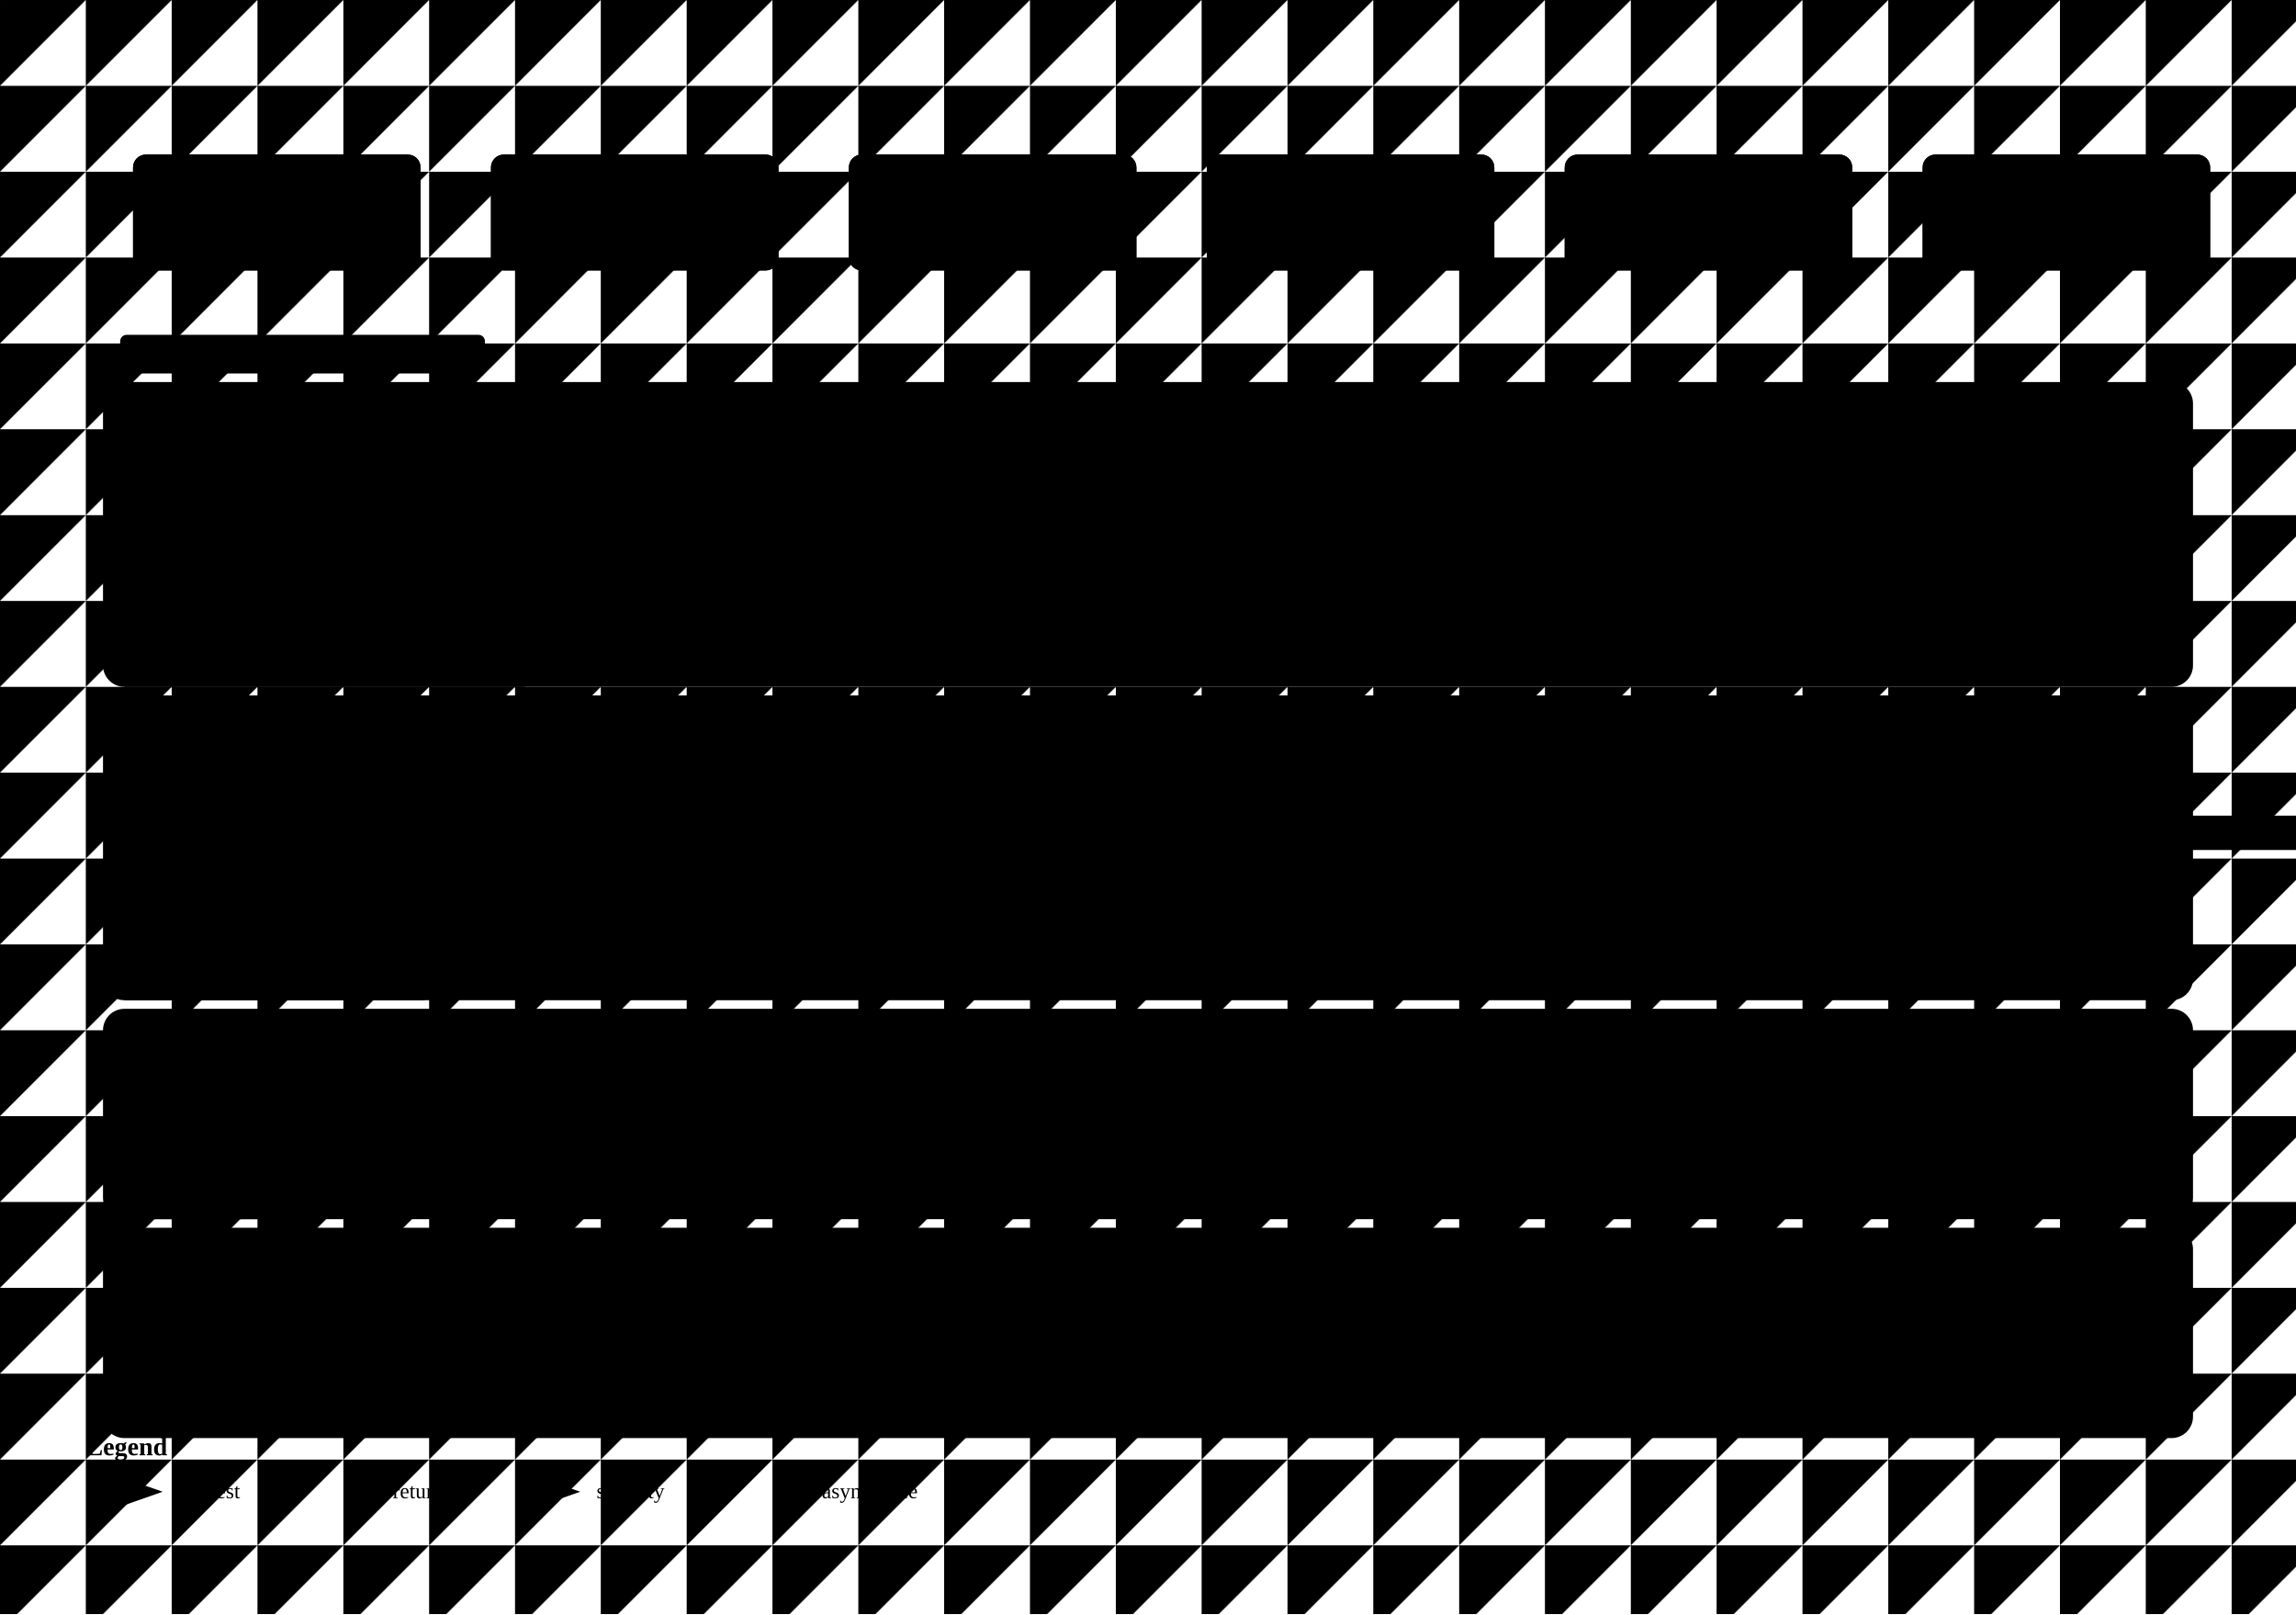
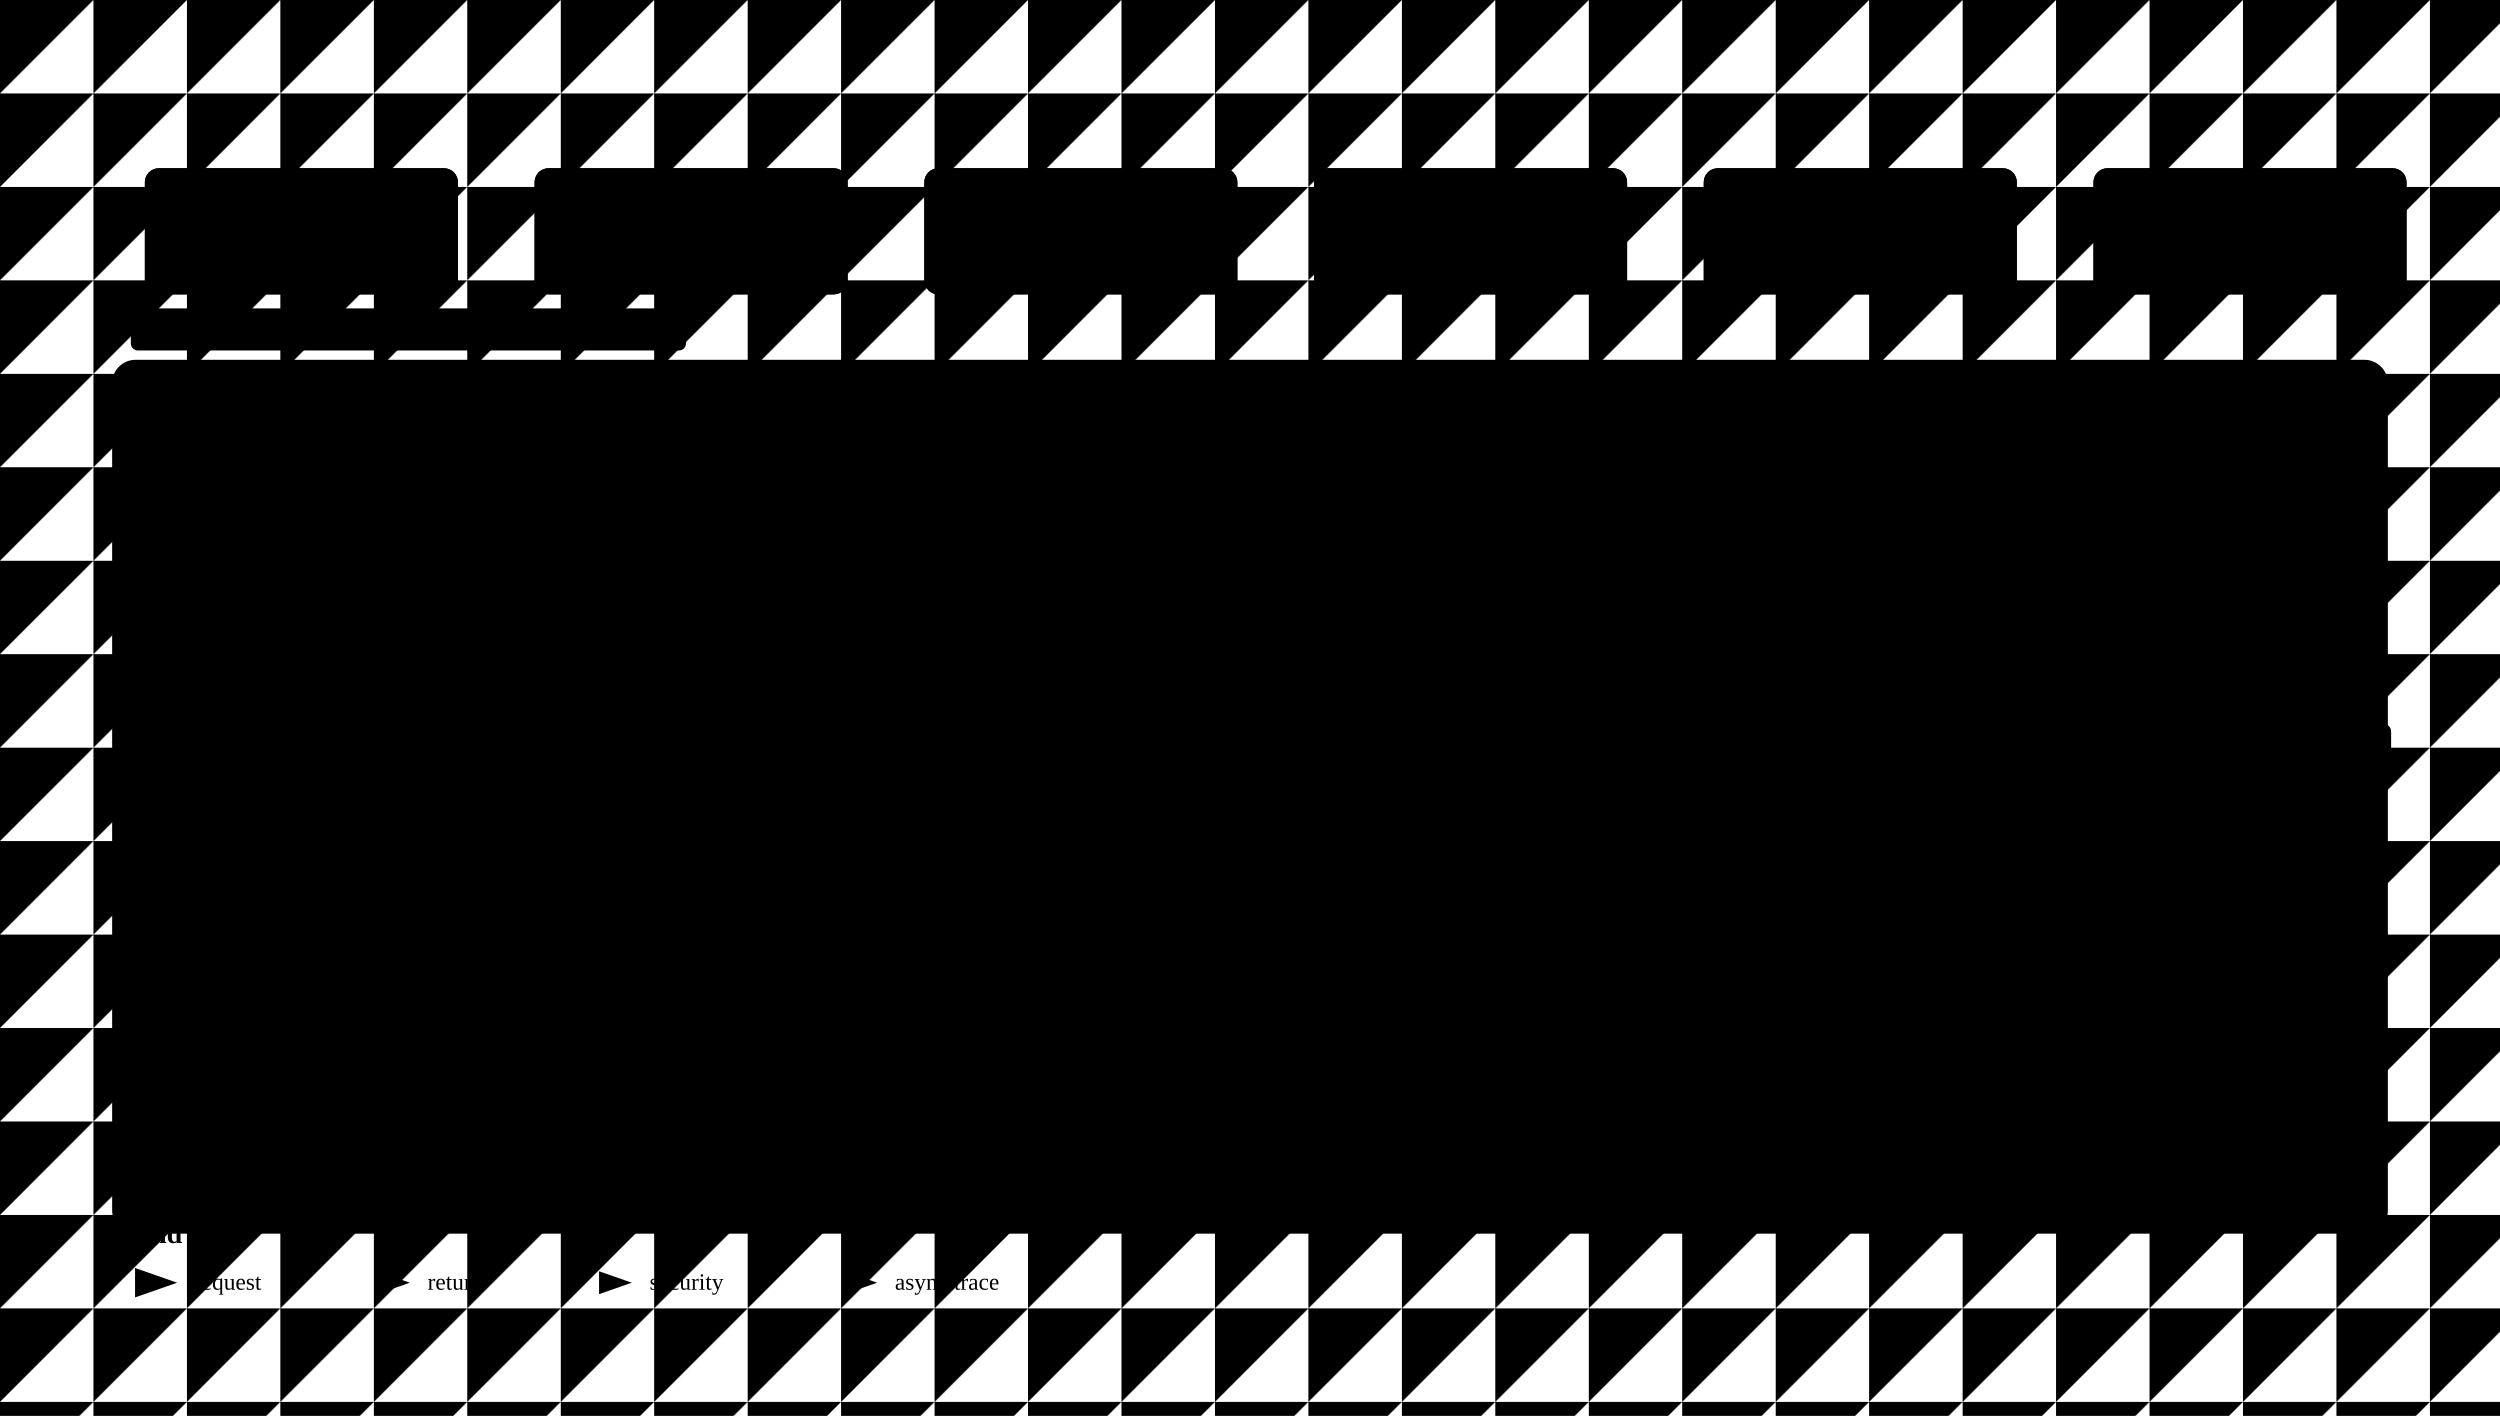
- <svg class="archify" preserveAspectRatio="xMidYMid meet" viewBox="0 0 1070 752" role="img" lang="en" aria-labelledby="seq-lifecycle-observation-archify-diagram-title seq-lifecycle-observation-archify-diagram-description">
+ <svg class="archify" preserveAspectRatio="xMidYMid meet" viewBox="0 0 1070 606" role="img" lang="en" aria-labelledby="seq-lifecycle-observation-archify-diagram-title seq-lifecycle-observation-archify-diagram-description">
  <defs>
    <marker id="seq-lifecycle-observation-arrowhead" markerWidth="10" markerHeight="7" refX="9" refY="3.5" orient="auto">
      <polygon points="0 0, 10 3.5, 0 7" class="m-default" />
    </marker>
    <marker id="seq-lifecycle-observation-arrowhead-emphasis" markerWidth="10" markerHeight="7" refX="9" refY="3.5" orient="auto">
      <polygon points="0 0, 10 3.5, 0 7" class="m-emphasis" />
    </marker>
    <marker id="seq-lifecycle-observation-arrowhead-security" markerWidth="10" markerHeight="7" refX="9" refY="3.5" orient="auto">
      <polygon points="0 0, 10 3.5, 0 7" class="m-security" />
    </marker>
    <marker id="seq-lifecycle-observation-arrowhead-dashed" markerWidth="10" markerHeight="7" refX="9" refY="3.5" orient="auto">
      <polygon points="0 0, 10 3.5, 0 7" class="m-dashed" />
    </marker>
    <pattern id="seq-lifecycle-observation-grid" width="40" height="40" patternUnits="userSpaceOnUse">
      <path d="M 40 0 L 0 0 0 40" class="c-grid" stroke-width="0.5" />
    </pattern>
  </defs>
  <rect width="100%" height="100%" fill="url(#seq-lifecycle-observation-grid)" />
-   <rect data-graph-role="structural-frame" data-composition-frame-kind="segment" data-composition-frame-id="seq-lifecycle-observation-0" x="48" y="178" width="974" height="142" rx="10" class="c-lane" stroke-width="1" />
-   <rect data-graph-role="structural-frame" data-composition-frame-kind="segment" data-composition-frame-id="seq-lifecycle-observation-1" x="48" y="324" width="974" height="142" rx="10" class="c-lane" stroke-width="1" />
-   <rect data-graph-role="structural-frame" data-composition-frame-kind="segment" data-composition-frame-id="seq-lifecycle-observation-2" x="48" y="470" width="974" height="98" rx="10" class="c-lane" stroke-width="1" />
-   <rect data-graph-role="structural-frame" data-composition-frame-kind="segment" data-composition-frame-id="seq-lifecycle-observation-3" x="48" y="572" width="974" height="98" rx="10" class="c-lane" stroke-width="1" />
-   <path d="M 129 142 L 129 687" class="a-default" stroke-width="0.8" stroke-dasharray="3,7" />
-   <path d="M 295.8 142 L 295.8 687" class="a-default" stroke-width="0.8" stroke-dasharray="3,7" />
-   <path d="M 462.6 142 L 462.6 687" class="a-default" stroke-width="0.8" stroke-dasharray="3,7" />
-   <path d="M 629.4 142 L 629.4 687" class="a-default" stroke-width="0.8" stroke-dasharray="3,7" />
-   <path d="M 796.2 142 L 796.2 687" class="a-default" stroke-width="0.8" stroke-dasharray="3,7" />
-   <path d="M 963 142 L 963 687" class="a-default" stroke-width="0.8" stroke-dasharray="3,7" />
+   <rect data-graph-role="structural-frame" data-composition-frame-kind="segment" data-composition-frame-id="seq-lifecycle-observation-0" x="48" y="154" width="974" height="374" rx="10" class="c-lane" stroke-width="1" />
+   <path d="M 129 142 L 129 541" class="a-default" stroke-width="0.8" stroke-dasharray="3,7" />
+   <path d="M 295.8 142 L 295.8 541" class="a-default" stroke-width="0.8" stroke-dasharray="3,7" />
+   <path d="M 462.6 142 L 462.6 541" class="a-default" stroke-width="0.8" stroke-dasharray="3,7" />
+   <path d="M 629.4 142 L 629.4 541" class="a-default" stroke-width="0.8" stroke-dasharray="3,7" />
+   <path d="M 796.2 142 L 796.2 541" class="a-default" stroke-width="0.8" stroke-dasharray="3,7" />
+   <path d="M 963 142 L 963 541" class="a-default" stroke-width="0.8" stroke-dasharray="3,7" />
  <g data-edge-from="provider" data-edge-to="emitter" data-edge-label="lifecycle event (turn end, attention, notice)" data-edge-key="0">
-     <path data-composition-edge-from="provider" data-composition-edge-to="emitter" data-composition-points="136,210;288.8,210" d="M 136 210 L 288.8 210" class="a-emphasis" stroke-width="1.8" marker-end="url(#seq-lifecycle-observation-arrowhead-emphasis)" />
+     <path data-composition-edge-from="provider" data-composition-edge-to="emitter" data-composition-points="136,186;288.8,186" d="M 136 186 L 288.8 186" class="a-emphasis" stroke-width="1.8" marker-end="url(#seq-lifecycle-observation-arrowhead-emphasis)" />
    <g data-detail="context">
-       <rect x="89.4" y="190" width="246" height="16" rx="3" class="c-mask" />
-       <text x="212.4" y="200" class="t-backend" font-size="9" text-anchor="middle">lifecycle event (turn end, attention, notice)</text>
+       <rect x="89.4" y="166" width="246" height="16" rx="3" class="c-mask" />
+       <text x="212.4" y="176" class="t-backend" font-size="9" text-anchor="middle">lifecycle event (turn end, attention, notice)</text>
    </g>
  </g>
  <g data-edge-from="emitter" data-edge-to="core" data-edge-label="submit allowlisted metadata + neutral IDs" data-edge-key="1">
-     <path data-composition-edge-from="emitter" data-composition-edge-to="core" data-composition-points="302.8,254;455.6,254" d="M 302.8 254 L 455.6 254" class="a-emphasis" stroke-width="1.8" marker-end="url(#seq-lifecycle-observation-arrowhead-emphasis)" />
+     <path data-composition-edge-from="emitter" data-composition-edge-to="core" data-composition-points="302.8,222;455.6,222" d="M 302.8 222 L 455.6 222" class="a-emphasis" stroke-width="1.8" marker-end="url(#seq-lifecycle-observation-arrowhead-emphasis)" />
    <g data-detail="context">
-       <rect x="266.6" y="234" width="225.2" height="16" rx="3" class="c-mask" />
-       <text x="379.2" y="244" class="t-backend" font-size="9" text-anchor="middle">submit allowlisted metadata + neutral IDs</text>
+       <rect x="266.6" y="202" width="225.2" height="16" rx="3" class="c-mask" />
+       <text x="379.2" y="212" class="t-backend" font-size="9" text-anchor="middle">submit allowlisted metadata + neutral IDs</text>
    </g>
-     <text data-detail="fine" x="314.8" y="272" class="t-dim" font-size="7">prompts, transcripts, tool content and titles are excluded</text>
+     <text data-detail="fine" x="314.8" y="240" class="t-dim" font-size="7">prompts, transcripts, tool content and titles are excluded</text>
  </g>
  <g data-edge-from="emitter" data-edge-to="provider" data-edge-label="return within bound (even if core is down)" data-edge-key="2">
-     <path data-composition-edge-from="emitter" data-composition-edge-to="provider" data-composition-points="288.8,298;136,298" d="M 288.8 298 L 136 298" class="a-default" stroke-width="1.4" stroke-dasharray="3,5" marker-end="url(#seq-lifecycle-observation-arrowhead)" />
+     <path data-composition-edge-from="emitter" data-composition-edge-to="provider" data-composition-points="288.8,258;136,258" d="M 288.8 258 L 136 258" class="a-default" stroke-width="1.4" stroke-dasharray="3,5" marker-end="url(#seq-lifecycle-observation-arrowhead)" />
    <g data-detail="context">
-       <rect x="97.2" y="278" width="230.4" height="16" rx="3" class="c-mask" />
-       <text x="212.4" y="288" class="t-muted" font-size="9" text-anchor="middle">return within bound (even if core is down)</text>
+       <rect x="97.2" y="238" width="230.4" height="16" rx="3" class="c-mask" />
+       <text x="212.4" y="248" class="t-muted" font-size="9" text-anchor="middle">return within bound (even if core is down)</text>
    </g>
  </g>
-   <g data-edge-from="core" data-edge-to="controller" data-edge-label="change event, revision N (activity · attention · notice · freshness)" data-edge-key="3">
-     <path data-composition-edge-from="core" data-composition-edge-to="controller" data-composition-points="469.6,356;789.2,356" d="M 469.6 356 L 789.2 356" class="a-emphasis" stroke-width="1.8" marker-end="url(#seq-lifecycle-observation-arrowhead-emphasis)" />
+   <g data-edge-from="core" data-edge-to="controller" data-edge-label="revision N notification; consumer reads current snapshot" data-edge-key="3">
+     <path data-composition-edge-from="core" data-composition-edge-to="controller" data-composition-points="469.6,294;789.2,294" d="M 469.6 294 L 789.2 294" class="a-emphasis" stroke-width="1.8" marker-end="url(#seq-lifecycle-observation-arrowhead-emphasis)" />
    <g data-detail="context">
-       <rect x="446.6" y="336" width="365.6" height="16" rx="3" class="c-mask" />
-       <text x="629.4" y="346" class="t-backend" font-size="9" text-anchor="middle">change event, revision N (activity · attention · notice · freshness)</text>
+       <rect x="477.8" y="274" width="303.2" height="16" rx="3" class="c-mask" />
+       <text x="629.4" y="284" class="t-backend" font-size="9" text-anchor="middle">revision N notification; consumer reads current snapshot</text>
    </g>
  </g>
-   <g data-edge-from="controller" data-edge-to="device" data-edge-label="render for native mode; queue writes only if generation g is still current" data-edge-key="4">
-     <path data-composition-edge-from="controller" data-composition-edge-to="device" data-composition-points="803.2,400;956,400" d="M 803.2 400 L 956 400" class="a-emphasis" stroke-width="1.8" marker-end="url(#seq-lifecycle-observation-arrowhead-emphasis)" />
+   <g data-edge-from="controller" data-edge-to="device" data-edge-label="mode + ownership; render; check generation g at write" data-edge-key="4">
+     <path data-composition-edge-from="controller" data-composition-edge-to="device" data-composition-points="803.2,330;956,330" d="M 803.2 330 L 956 330" class="a-emphasis" stroke-width="1.8" marker-end="url(#seq-lifecycle-observation-arrowhead-emphasis)" />
    <g data-detail="context">
-       <rect x="681.2" y="380" width="396.8" height="16" rx="3" class="c-mask" />
-       <text x="879.6" y="390" class="t-backend" font-size="9" text-anchor="middle">render for native mode; queue writes only if generation g is still current</text>
+       <rect x="735.8" y="310" width="287.6" height="16" rx="3" class="c-mask" />
+       <text x="879.6" y="320" class="t-backend" font-size="9" text-anchor="middle">mode + ownership; render; check generation g at write</text>
    </g>
-     <text data-detail="fine" x="815.2" y="418" class="t-dim" font-size="7">skipped while Media/Free or an external owner holds the device</text>
+     <text data-detail="fine" x="815.2" y="348" class="t-dim" font-size="7">skipped while Media/Free or an external owner holds the device</text>
  </g>
  <g data-edge-from="device" data-edge-to="controller" data-edge-label="sent (transport only, not optical proof)" data-edge-key="5">
-     <path data-composition-edge-from="device" data-composition-edge-to="controller" data-composition-points="956,444;803.2,444" d="M 956 444 L 803.2 444" class="a-default" stroke-width="1.4" stroke-dasharray="3,5" marker-end="url(#seq-lifecycle-observation-arrowhead)" />
+     <path data-composition-edge-from="device" data-composition-edge-to="controller" data-composition-points="956,366;803.2,366" d="M 956 366 L 803.2 366" class="a-default" stroke-width="1.4" stroke-dasharray="3,5" marker-end="url(#seq-lifecycle-observation-arrowhead)" />
    <g data-detail="context">
-       <rect x="769.6" y="424" width="220" height="16" rx="3" class="c-mask" />
-       <text x="879.6" y="434" class="t-muted" font-size="9" text-anchor="middle">sent (transport only, not optical proof)</text>
+       <rect x="769.6" y="346" width="220" height="16" rx="3" class="c-mask" />
+       <text x="879.6" y="356" class="t-muted" font-size="9" text-anchor="middle">sent (transport only, not optical proof)</text>
    </g>
  </g>
  <g data-edge-from="controller" data-edge-to="core" data-edge-label="read with expired cursor" data-edge-key="6">
-     <path data-composition-edge-from="controller" data-composition-edge-to="core" data-composition-points="789.2,502;469.6,502" d="M 789.2 502 L 469.6 502" class="a-dashed" stroke-width="1.4" marker-end="url(#seq-lifecycle-observation-arrowhead-dashed)" />
+     <path data-composition-edge-from="controller" data-composition-edge-to="core" data-composition-points="789.2,402;469.6,402" d="M 789.2 402 L 469.6 402" class="a-dashed" stroke-width="1.4" marker-end="url(#seq-lifecycle-observation-arrowhead-dashed)" />
    <g data-detail="context">
-       <rect x="561" y="482" width="136.8" height="16" rx="3" class="c-mask" />
-       <text x="629.4" y="492" class="t-messagebus" font-size="9" text-anchor="middle">read with expired cursor</text>
+       <rect x="561" y="382" width="136.8" height="16" rx="3" class="c-mask" />
+       <text x="629.4" y="392" class="t-messagebus" font-size="9" text-anchor="middle">read with expired cursor</text>
    </g>
  </g>
  <g data-edge-from="core" data-edge-to="controller" data-edge-label="resync: authoritative snapshot, no replayed effects" data-edge-key="7">
-     <path data-composition-edge-from="core" data-composition-edge-to="controller" data-composition-points="469.6,546;789.2,546" d="M 469.6 546 L 789.2 546" class="a-default" stroke-width="1.4" stroke-dasharray="3,5" marker-end="url(#seq-lifecycle-observation-arrowhead)" />
+     <path data-composition-edge-from="core" data-composition-edge-to="controller" data-composition-points="469.6,438;789.2,438" d="M 469.6 438 L 789.2 438" class="a-default" stroke-width="1.4" stroke-dasharray="3,5" marker-end="url(#seq-lifecycle-observation-arrowhead)" />
    <g data-detail="context">
-       <rect x="490.8" y="526" width="277.2" height="16" rx="3" class="c-mask" />
-       <text x="629.4" y="536" class="t-muted" font-size="9" text-anchor="middle">resync: authoritative snapshot, no replayed effects</text>
+       <rect x="490.8" y="418" width="277.2" height="16" rx="3" class="c-mask" />
+       <text x="629.4" y="428" class="t-muted" font-size="9" text-anchor="middle">resync: authoritative snapshot, no replayed effects</text>
    </g>
  </g>
  <g data-edge-from="user" data-edge-to="core" data-edge-label="acknowledge notice" data-edge-key="8">
-     <path data-composition-edge-from="user" data-composition-edge-to="core" data-composition-points="622.4000000000001,604;469.6,604" d="M 622.4 604 L 469.6 604" class="a-security" stroke-width="1.4" marker-end="url(#seq-lifecycle-observation-arrowhead-security)" />
+     <path data-composition-edge-from="user" data-composition-edge-to="core" data-composition-points="622.4000000000001,474;469.6,474" d="M 622.4 474 L 469.6 474" class="a-security" stroke-width="1.4" marker-end="url(#seq-lifecycle-observation-arrowhead-security)" />
    <g data-detail="context">
-       <rect x="493.2" y="584" width="105.6" height="16" rx="3" class="c-mask" />
-       <text x="546" y="594" class="t-security" font-size="9" text-anchor="middle">acknowledge notice</text>
+       <rect x="493.2" y="454" width="105.6" height="16" rx="3" class="c-mask" />
+       <text x="546" y="464" class="t-security" font-size="9" text-anchor="middle">acknowledge notice</text>
    </g>
  </g>
-   <g data-edge-from="core" data-edge-to="controller" data-edge-label="revision N+1: notice cleared (owner state, not a read receipt)" data-edge-key="9">
-     <path data-composition-edge-from="core" data-composition-edge-to="controller" data-composition-points="469.6,648;789.2,648" d="M 469.6 648 L 789.2 648" class="a-emphasis" stroke-width="1.8" marker-end="url(#seq-lifecycle-observation-arrowhead-emphasis)" />
+   <g data-edge-from="core" data-edge-to="controller" data-edge-label="revision N+1: notice acknowledged for the selected consumer" data-edge-key="9">
+     <path data-composition-edge-from="core" data-composition-edge-to="controller" data-composition-points="469.6,510;789.2,510" d="M 469.6 510 L 789.2 510" class="a-emphasis" stroke-width="1.8" marker-end="url(#seq-lifecycle-observation-arrowhead-emphasis)" />
    <g data-detail="context">
-       <rect x="462.2" y="628" width="334.4" height="16" rx="3" class="c-mask" />
-       <text x="629.4" y="638" class="t-backend" font-size="9" text-anchor="middle">revision N+1: notice cleared (owner state, not a read receipt)</text>
+       <rect x="470" y="490" width="318.8" height="16" rx="3" class="c-mask" />
+       <text x="629.4" y="500" class="t-backend" font-size="9" text-anchor="middle">revision N+1: notice acknowledged for the selected consumer</text>
    </g>
  </g>
  <g data-graph-role="segment-label" data-segment-id="seq-lifecycle-observation-0">
-     <rect x="56" y="156" width="170" height="18" rx="3" class="c-mask" />
-     <text x="62" y="169" class="t-dim" font-size="9" font-weight="600">Qualified signal, bounded hook</text>
-   </g>
-   <g data-graph-role="segment-label" data-segment-id="seq-lifecycle-observation-1">
-     <rect x="56" y="302" width="190.8" height="18" rx="3" class="c-mask" />
-     <text x="62" y="315" class="t-dim" font-size="9" font-weight="600">Shared interpretation and delivery</text>
-   </g>
-   <g data-graph-role="segment-label" data-segment-id="seq-lifecycle-observation-2">
-     <rect x="56" y="448" width="144" height="18" rx="3" class="c-mask" />
-     <text x="62" y="461" class="t-dim" font-size="9" font-weight="600">Stale cursor or reconnect</text>
-   </g>
-   <g data-graph-role="segment-label" data-segment-id="seq-lifecycle-observation-3">
-     <rect x="56" y="550" width="86.8" height="18" rx="3" class="c-mask" />
-     <text x="62" y="563" class="t-dim" font-size="9" font-weight="600">Acknowledgment</text>
+     <rect x="56" y="132" width="237.6" height="18" rx="3" class="c-mask" />
+     <text x="62" y="145" class="t-dim" font-size="9" font-weight="600">Observation, state and planned presentation</text>
  </g>
  <g id="seq-lifecycle-observation-node-provider" data-node-id="seq-lifecycle-observation-provider" data-node-label="Agent provider" tabindex="0" role="button" aria-label="Focus Agent provider, hook in Codex/Claude, Sequence participant" aria-pressed="false" data-node-kind="external" data-node-sublabel="hook in Codex/Claude" data-node-context="Sequence participant">
    <rect x="62" y="72" width="134" height="54" rx="6" class="c-mask" />
    <rect x="62" y="72" width="134" height="54" rx="6" class="c-external" stroke-width="1.5" />
    <g aria-hidden="true" data-semantic-sigil="external" class="semantic-sigil s-external" transform="translate(68 78) scale(0.6875)">
      <rect x="2.5" y="5" width="8.5" height="8" rx="1.5" />
      <path d="M8 2.5h5.5V8M13.5 2.5 7.5 8.5" />
    </g>
    <text data-node-label="" data-detail-anchor="" x="129" y="94" class="t-primary" font-size="11" font-weight="600" text-anchor="middle">Agent provider</text>
    <text data-detail="context" x="129" y="111" class="t-muted" font-size="7" text-anchor="middle">hook in Codex/Claude</text>
  </g>
  <g id="seq-lifecycle-observation-node-emitter" data-node-id="seq-lifecycle-observation-emitter" data-node-label="Bounded emitter" tabindex="0" role="button" aria-label="Focus Bounded emitter, privacy filter, Sequence participant" aria-pressed="false" data-node-kind="security" data-node-sublabel="privacy filter" data-node-context="Sequence participant">
    <rect x="228.8" y="72" width="134" height="54" rx="6" class="c-mask" />
    <rect x="228.8" y="72" width="134" height="54" rx="6" class="c-security" stroke-width="1.5" />
    <g aria-hidden="true" data-semantic-sigil="security" class="semantic-sigil s-security" transform="translate(234.8 78) scale(0.6875)">
      <path d="M8 2.2 13 4v3.5c0 3.1-1.8 5.4-5 6.5-3.2-1.1-5-3.4-5-6.5V4Z" />
      <path d="m5.8 8 1.5 1.5 3-3" />
    </g>
    <text data-node-label="" data-detail-anchor="" x="295.8" y="94" class="t-primary" font-size="11" font-weight="600" text-anchor="middle">Bounded emitter</text>
    <text data-detail="context" x="295.8" y="111" class="t-muted" font-size="7" text-anchor="middle">privacy filter</text>
  </g>
  <g id="seq-lifecycle-observation-node-core" data-node-id="seq-lifecycle-observation-core" data-node-label="Agent-state core" tabindex="0" role="button" aria-label="Focus Agent-state core, one owner · versioned feed, Sequence participant" aria-pressed="false" data-node-kind="backend" data-node-sublabel="one owner · versioned feed" data-node-context="Sequence participant">
    <rect x="395.6" y="72" width="134" height="54" rx="6" class="c-mask" />
    <rect x="395.6" y="72" width="134" height="54" rx="6" class="c-backend" stroke-width="1.5" />
    <g aria-hidden="true" data-semantic-sigil="backend" class="semantic-sigil s-backend" transform="translate(401.6 78) scale(0.6875)">
      <path d="M6 3 3 8l3 5M10 3l3 5-3 5" />
    </g>
    <text data-node-label="" data-detail-anchor="" x="462.6" y="94" class="t-primary" font-size="11" font-weight="600" text-anchor="middle">Agent-state core</text>
    <text data-detail="context" x="462.6" y="111" class="t-muted" font-size="7" text-anchor="middle">one owner · versioned feed</text>
  </g>
  <g id="seq-lifecycle-observation-node-user" data-node-id="seq-lifecycle-observation-user" data-node-label="User" tabindex="0" role="button" aria-label="Focus User, dashboard / device UI, Sequence participant" aria-pressed="false" data-node-kind="external" data-node-sublabel="dashboard / device UI" data-node-context="Sequence participant">
    <rect x="562.4" y="72" width="134" height="54" rx="6" class="c-mask" />
    <rect x="562.4" y="72" width="134" height="54" rx="6" class="c-external" stroke-width="1.5" />
    <g aria-hidden="true" data-semantic-sigil="external" class="semantic-sigil s-external" transform="translate(568.4 78) scale(0.6875)">
      <rect x="2.5" y="5" width="8.5" height="8" rx="1.5" />
      <path d="M8 2.5h5.5V8M13.5 2.5 7.5 8.5" />
    </g>
    <text data-node-label="" data-detail-anchor="" x="629.4" y="94" class="t-primary" font-size="11" font-weight="600" text-anchor="middle">User</text>
    <text data-detail="context" x="629.4" y="111" class="t-muted" font-size="7" text-anchor="middle">dashboard / device UI</text>
  </g>
  <g id="seq-lifecycle-observation-node-controller" data-node-id="seq-lifecycle-observation-controller" data-node-label="Device controller" tabindex="0" role="button" aria-label="Focus Device controller, projection · policy · queue, Sequence participant" aria-pressed="false" data-node-kind="backend" data-node-sublabel="projection · policy · queue" data-node-context="Sequence participant">
    <rect x="729.2" y="72" width="134" height="54" rx="6" class="c-mask" />
    <rect x="729.2" y="72" width="134" height="54" rx="6" class="c-backend" stroke-width="1.5" />
    <g aria-hidden="true" data-semantic-sigil="backend" class="semantic-sigil s-backend" transform="translate(735.2 78) scale(0.6875)">
      <path d="M6 3 3 8l3 5M10 3l3 5-3 5" />
    </g>
    <text data-node-label="" data-detail-anchor="" x="796.2" y="94" class="t-primary" font-size="11" font-weight="600" text-anchor="middle">Device controller</text>
    <text data-detail="context" x="796.2" y="111" class="t-muted" font-size="7" text-anchor="middle">projection · policy · queue</text>
  </g>
  <g id="seq-lifecycle-observation-node-device" data-node-id="seq-lifecycle-observation-device" data-node-label="Device" tabindex="0" role="button" aria-label="Focus Device, Pixoo / Nanoleaf / …, Sequence participant" aria-pressed="false" data-node-kind="external" data-node-sublabel="Pixoo / Nanoleaf / …" data-node-context="Sequence participant">
    <rect x="896" y="72" width="134" height="54" rx="6" class="c-mask" />
    <rect x="896" y="72" width="134" height="54" rx="6" class="c-external" stroke-width="1.5" />
    <g aria-hidden="true" data-semantic-sigil="external" class="semantic-sigil s-external" transform="translate(902 78) scale(0.6875)">
      <rect x="2.5" y="5" width="8.5" height="8" rx="1.5" />
      <path d="M8 2.5h5.5V8M13.5 2.5 7.5 8.5" />
    </g>
    <text data-node-label="" data-detail-anchor="" x="963" y="94" class="t-primary" font-size="11" font-weight="600" text-anchor="middle">Device</text>
    <text data-detail="context" x="963" y="111" class="t-muted" font-size="7" text-anchor="middle">Pixoo / Nanoleaf / …</text>
  </g>
  <g data-legend="">
-     <text x="40" y="678" class="t-primary" font-size="12" font-weight="650">Legend</text>
-     <g data-legend-semantic-kind="emphasis" data-legend-x="40" data-legend-baseline="698" data-legend-width="78">
-       <path d="M 40 695 L 74 695" class="a-emphasis" stroke-width="1.8" marker-end="url(#seq-lifecycle-observation-arrowhead-emphasis)" />
-       <text x="83" y="698" class="t-muted" font-size="10" font-weight="500">request</text>
+     <text x="40" y="532" class="t-primary" font-size="12" font-weight="650">Legend</text>
+     <g data-legend-semantic-kind="emphasis" data-legend-x="40" data-legend-baseline="552" data-legend-width="78">
+       <path d="M 40 549 L 74 549" class="a-emphasis" stroke-width="1.8" marker-end="url(#seq-lifecycle-observation-arrowhead-emphasis)" />
+       <text x="83" y="552" class="t-muted" font-size="10" font-weight="500">request</text>
    </g>
-     <g data-legend-semantic-kind="return" data-legend-x="140" data-legend-baseline="698" data-legend-width="73">
-       <path d="M 140 695 L 174 695" class="a-default" stroke-width="1.4" stroke-dasharray="3,5" marker-end="url(#seq-lifecycle-observation-arrowhead)" />
-       <text x="183" y="698" class="t-muted" font-size="10" font-weight="500">return</text>
+     <g data-legend-semantic-kind="return" data-legend-x="140" data-legend-baseline="552" data-legend-width="73">
+       <path d="M 140 549 L 174 549" class="a-default" stroke-width="1.4" stroke-dasharray="3,5" marker-end="url(#seq-lifecycle-observation-arrowhead)" />
+       <text x="183" y="552" class="t-muted" font-size="10" font-weight="500">return</text>
    </g>
-     <g data-legend-semantic-kind="security" data-legend-x="235" data-legend-baseline="698" data-legend-width="83">
-       <path d="M 235 695 L 269 695" class="a-security" stroke-width="1.4" marker-end="url(#seq-lifecycle-observation-arrowhead-security)" />
-       <text x="278" y="698" class="t-muted" font-size="10" font-weight="500">security</text>
+     <g data-legend-semantic-kind="security" data-legend-x="235" data-legend-baseline="552" data-legend-width="83">
+       <path d="M 235 549 L 269 549" class="a-security" stroke-width="1.4" marker-end="url(#seq-lifecycle-observation-arrowhead-security)" />
+       <text x="278" y="552" class="t-muted" font-size="10" font-weight="500">security</text>
    </g>
-     <g data-legend-semantic-kind="dashed" data-legend-x="340" data-legend-baseline="698" data-legend-width="98">
-       <path d="M 340 695 L 374 695" class="a-dashed" stroke-width="1.4" marker-end="url(#seq-lifecycle-observation-arrowhead-dashed)" />
-       <text x="383" y="698" class="t-muted" font-size="10" font-weight="500">async trace</text>
+     <g data-legend-semantic-kind="dashed" data-legend-x="340" data-legend-baseline="552" data-legend-width="98">
+       <path d="M 340 549 L 374 549" class="a-dashed" stroke-width="1.4" marker-end="url(#seq-lifecycle-observation-arrowhead-dashed)" />
+       <text x="383" y="552" class="t-muted" font-size="10" font-weight="500">async trace</text>
    </g>
  </g>
</svg>
